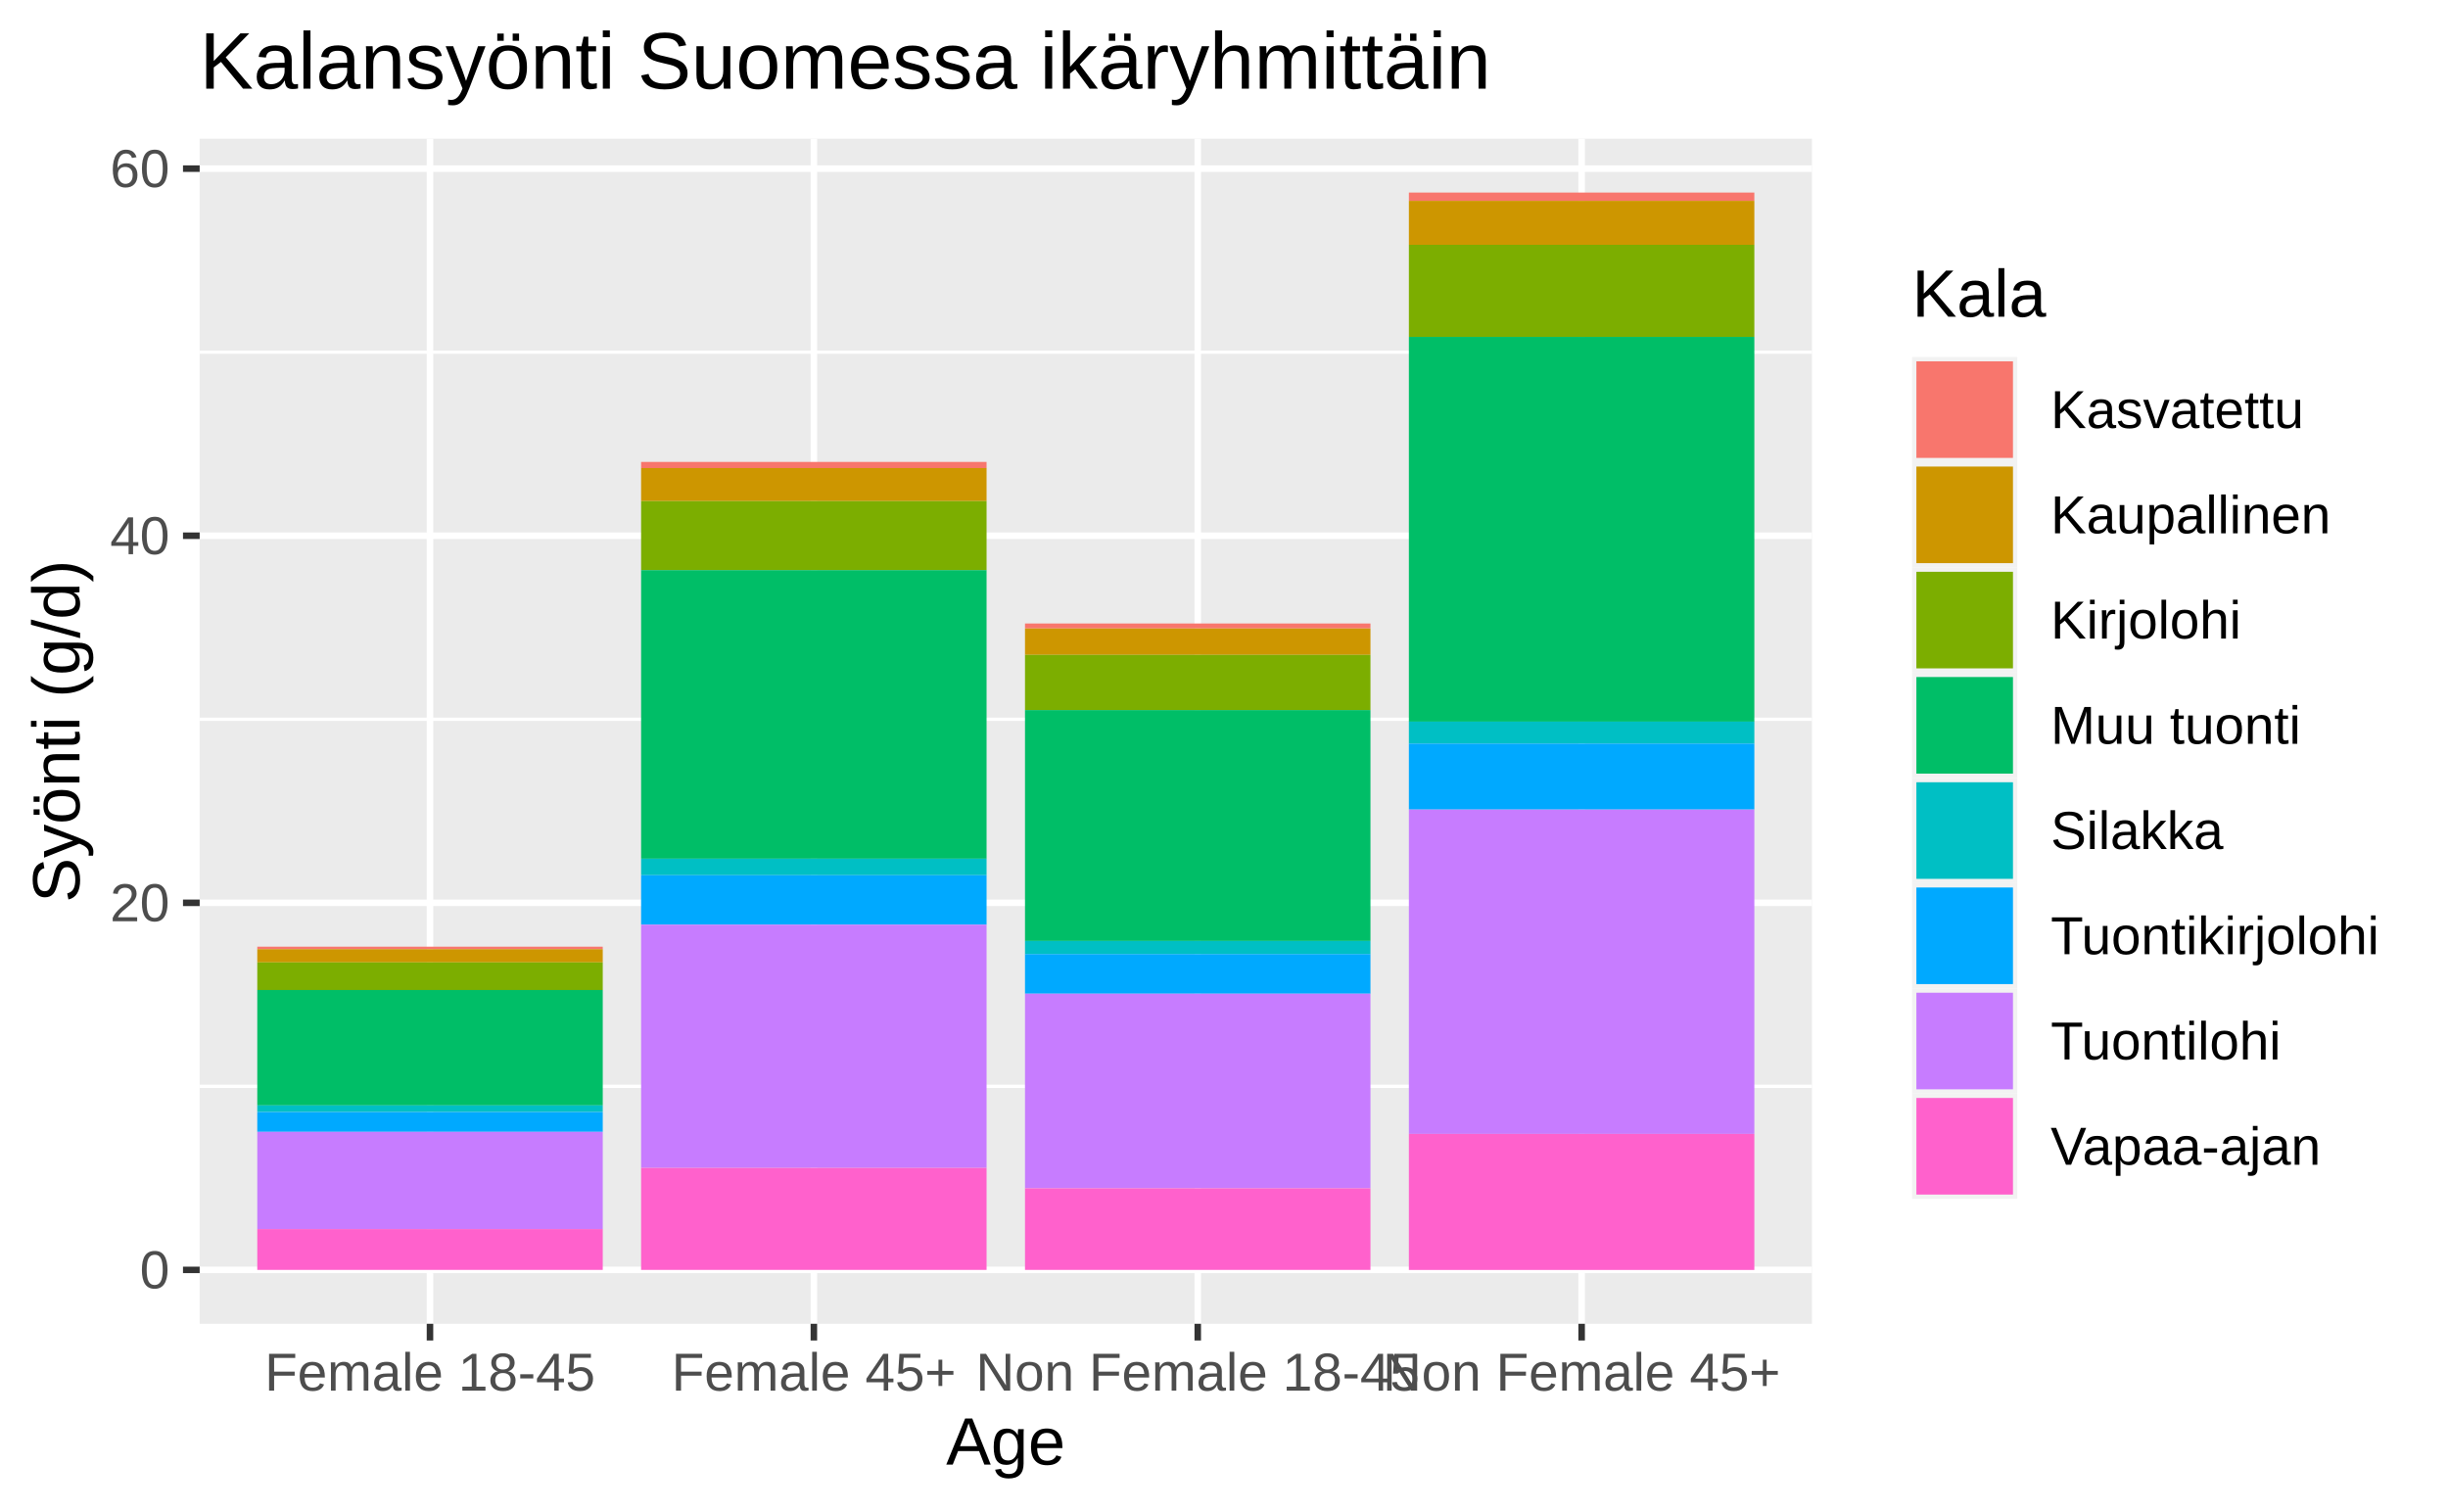
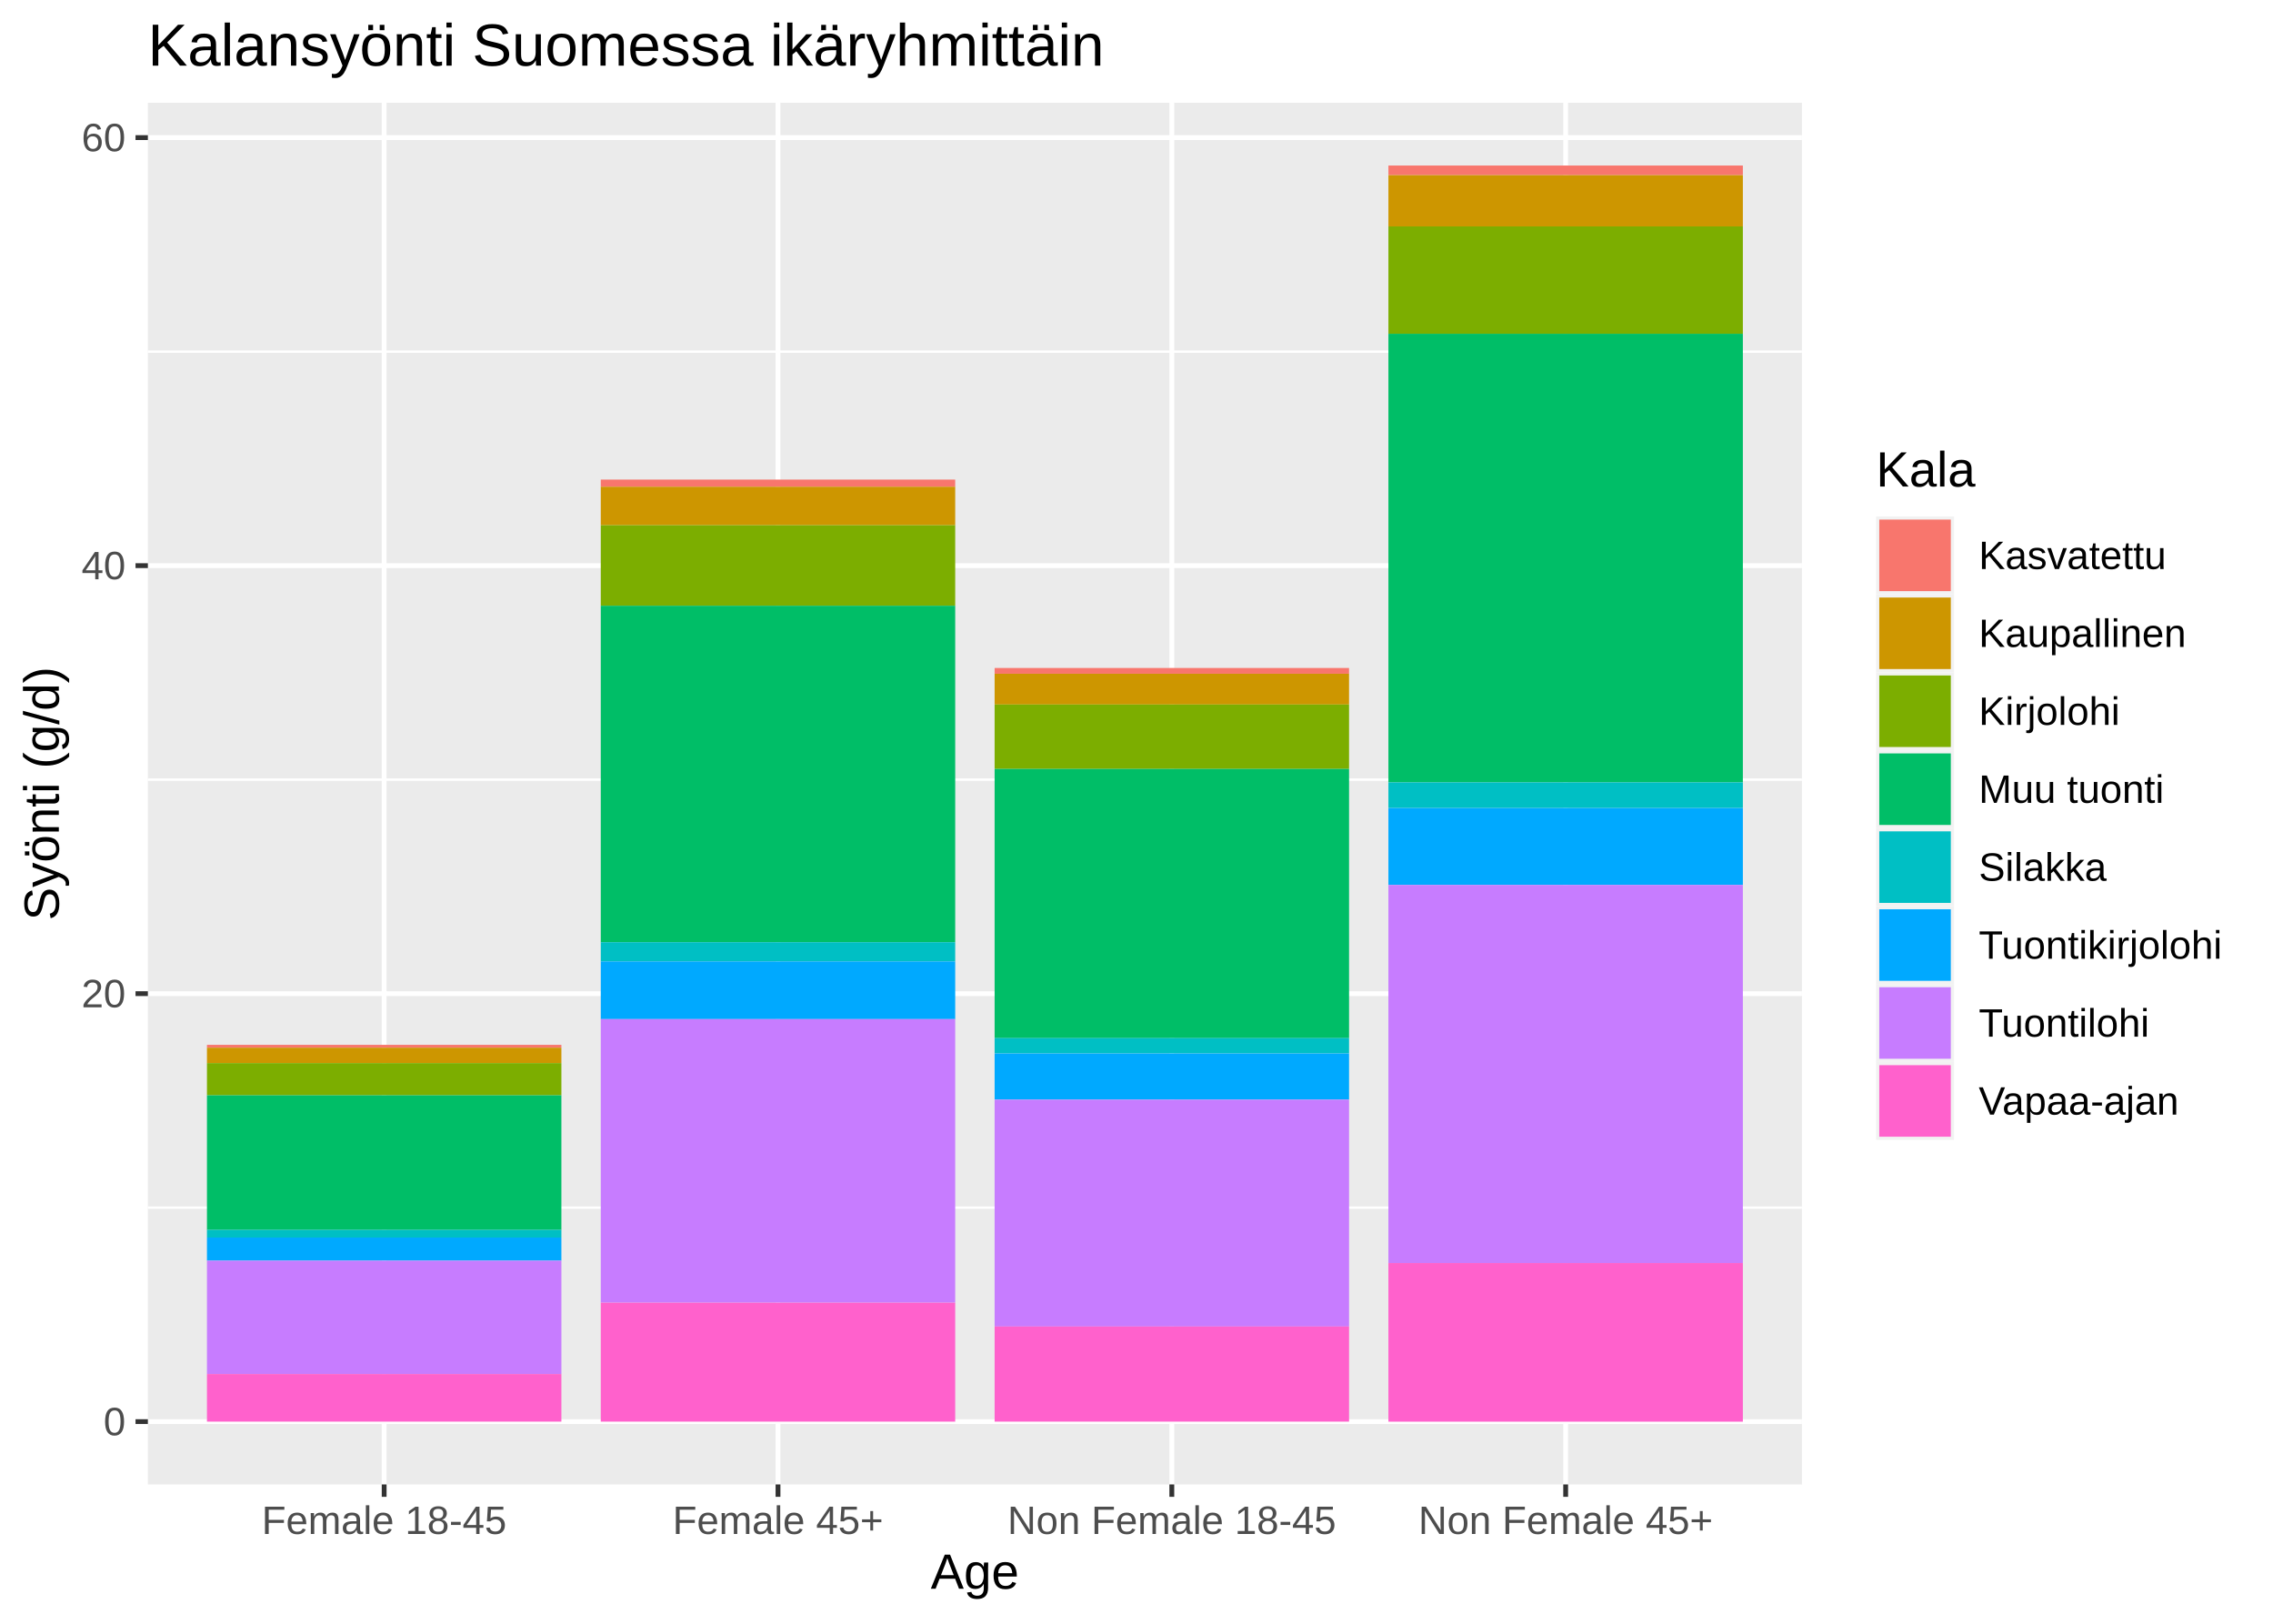
- <svg xmlns="http://www.w3.org/2000/svg" viewBox="0 0 402.00 248.25">
+ <svg xmlns="http://www.w3.org/2000/svg" viewBox="0 0 504.00 360.00">
  <defs>
    <style type="text/css">
    line, polyline, polygon, path, rect, circle {
      fill: none;
      stroke: #000000;
      stroke-linecap: round;
      stroke-linejoin: round;
      stroke-miterlimit: 10.00;
    }
  </style>
  </defs>
  <rect width="100%" height="100%" style="stroke: none; fill: #FFFFFF;" />
-   <rect x="0" y="-0" width="402.00" height="248.25" style="stroke-width: 1.07; stroke: #FFFFFF; fill: #FFFFFF;" />
+   <rect x="0" y="0" width="504.00" height="360.00" style="stroke-width: 1.07; stroke: #FFFFFF; fill: #FFFFFF;" />
  <defs>
-     <clipPath id="cpMzIuNzl8Mjk3LjU1fDIxNy4zN3wyMi43OA==">
-       <rect x="32.79" y="22.78" width="264.76" height="194.59" />
+     <clipPath id="cpMzIuNzl8Mzk5LjU1fDMyOS4xMnwyMi43OA==">
+       <rect x="32.79" y="22.78" width="366.76" height="306.34" />
    </clipPath>
  </defs>
-   <rect x="32.79" y="22.78" width="264.76" height="194.59" style="stroke-width: 1.07; stroke: none; fill: #EBEBEB;" clip-path="url(#cpMzIuNzl8Mjk3LjU1fDIxNy4zN3wyMi43OA==)" />
-   <polyline points="32.79,178.38 297.55,178.38 " style="stroke-width: 0.53; stroke: #FFFFFF; stroke-linecap: butt;" clip-path="url(#cpMzIuNzl8Mjk3LjU1fDIxNy4zN3wyMi43OA==)" />
-   <polyline points="32.79,118.11 297.55,118.11 " style="stroke-width: 0.53; stroke: #FFFFFF; stroke-linecap: butt;" clip-path="url(#cpMzIuNzl8Mjk3LjU1fDIxNy4zN3wyMi43OA==)" />
-   <polyline points="32.79,57.83 297.55,57.83 " style="stroke-width: 0.53; stroke: #FFFFFF; stroke-linecap: butt;" clip-path="url(#cpMzIuNzl8Mjk3LjU1fDIxNy4zN3wyMi43OA==)" />
-   <polyline points="32.79,208.52 297.55,208.52 " style="stroke-width: 1.07; stroke: #FFFFFF; stroke-linecap: butt;" clip-path="url(#cpMzIuNzl8Mjk3LjU1fDIxNy4zN3wyMi43OA==)" />
-   <polyline points="32.79,148.25 297.55,148.25 " style="stroke-width: 1.07; stroke: #FFFFFF; stroke-linecap: butt;" clip-path="url(#cpMzIuNzl8Mjk3LjU1fDIxNy4zN3wyMi43OA==)" />
-   <polyline points="32.79,87.97 297.55,87.97 " style="stroke-width: 1.07; stroke: #FFFFFF; stroke-linecap: butt;" clip-path="url(#cpMzIuNzl8Mjk3LjU1fDIxNy4zN3wyMi43OA==)" />
-   <polyline points="32.79,27.69 297.55,27.69 " style="stroke-width: 1.07; stroke: #FFFFFF; stroke-linecap: butt;" clip-path="url(#cpMzIuNzl8Mjk3LjU1fDIxNy4zN3wyMi43OA==)" />
-   <polyline points="70.61,217.37 70.61,22.78 " style="stroke-width: 1.07; stroke: #FFFFFF; stroke-linecap: butt;" clip-path="url(#cpMzIuNzl8Mjk3LjU1fDIxNy4zN3wyMi43OA==)" />
-   <polyline points="133.65,217.37 133.65,22.78 " style="stroke-width: 1.07; stroke: #FFFFFF; stroke-linecap: butt;" clip-path="url(#cpMzIuNzl8Mjk3LjU1fDIxNy4zN3wyMi43OA==)" />
-   <polyline points="196.69,217.37 196.69,22.78 " style="stroke-width: 1.07; stroke: #FFFFFF; stroke-linecap: butt;" clip-path="url(#cpMzIuNzl8Mjk3LjU1fDIxNy4zN3wyMi43OA==)" />
-   <polyline points="259.73,217.37 259.73,22.78 " style="stroke-width: 1.07; stroke: #FFFFFF; stroke-linecap: butt;" clip-path="url(#cpMzIuNzl8Mjk3LjU1fDIxNy4zN3wyMi43OA==)" />
-   <rect x="42.25" y="155.45" width="56.73" height="0.41" style="stroke-width: 1.07; stroke: none; stroke-linecap: square; stroke-linejoin: miter; fill: #F8766D;" clip-path="url(#cpMzIuNzl8Mjk3LjU1fDIxNy4zN3wyMi43OA==)" />
-   <rect x="42.25" y="155.86" width="56.73" height="2.17" style="stroke-width: 1.07; stroke: none; stroke-linecap: square; stroke-linejoin: miter; fill: #CD9600;" clip-path="url(#cpMzIuNzl8Mjk3LjU1fDIxNy4zN3wyMi43OA==)" />
-   <rect x="42.25" y="158.03" width="56.73" height="4.54" style="stroke-width: 1.07; stroke: none; stroke-linecap: square; stroke-linejoin: miter; fill: #7CAE00;" clip-path="url(#cpMzIuNzl8Mjk3LjU1fDIxNy4zN3wyMi43OA==)" />
-   <rect x="42.25" y="162.56" width="56.73" height="18.95" style="stroke-width: 1.07; stroke: none; stroke-linecap: square; stroke-linejoin: miter; fill: #00BE67;" clip-path="url(#cpMzIuNzl8Mjk3LjU1fDIxNy4zN3wyMi43OA==)" />
-   <rect x="42.25" y="181.51" width="56.73" height="1.08" style="stroke-width: 1.07; stroke: none; stroke-linecap: square; stroke-linejoin: miter; fill: #00BFC4;" clip-path="url(#cpMzIuNzl8Mjk3LjU1fDIxNy4zN3wyMi43OA==)" />
-   <rect x="42.25" y="182.60" width="56.73" height="3.25" style="stroke-width: 1.07; stroke: none; stroke-linecap: square; stroke-linejoin: miter; fill: #00A9FF;" clip-path="url(#cpMzIuNzl8Mjk3LjU1fDIxNy4zN3wyMi43OA==)" />
-   <rect x="42.25" y="185.85" width="56.73" height="15.98" style="stroke-width: 1.07; stroke: none; stroke-linecap: square; stroke-linejoin: miter; fill: #C77CFF;" clip-path="url(#cpMzIuNzl8Mjk3LjU1fDIxNy4zN3wyMi43OA==)" />
-   <rect x="42.25" y="201.82" width="56.73" height="6.70" style="stroke-width: 1.07; stroke: none; stroke-linecap: square; stroke-linejoin: miter; fill: #FF61CC;" clip-path="url(#cpMzIuNzl8Mjk3LjU1fDIxNy4zN3wyMi43OA==)" />
-   <rect x="105.28" y="75.85" width="56.73" height="1.02" style="stroke-width: 1.07; stroke: none; stroke-linecap: square; stroke-linejoin: miter; fill: #F8766D;" clip-path="url(#cpMzIuNzl8Mjk3LjU1fDIxNy4zN3wyMi43OA==)" />
-   <rect x="105.28" y="76.86" width="56.73" height="5.42" style="stroke-width: 1.07; stroke: none; stroke-linecap: square; stroke-linejoin: miter; fill: #CD9600;" clip-path="url(#cpMzIuNzl8Mjk3LjU1fDIxNy4zN3wyMi43OA==)" />
-   <rect x="105.28" y="82.28" width="56.73" height="11.34" style="stroke-width: 1.07; stroke: none; stroke-linecap: square; stroke-linejoin: miter; fill: #7CAE00;" clip-path="url(#cpMzIuNzl8Mjk3LjU1fDIxNy4zN3wyMi43OA==)" />
-   <rect x="105.28" y="93.62" width="56.73" height="47.38" style="stroke-width: 1.07; stroke: none; stroke-linecap: square; stroke-linejoin: miter; fill: #00BE67;" clip-path="url(#cpMzIuNzl8Mjk3LjU1fDIxNy4zN3wyMi43OA==)" />
-   <rect x="105.28" y="141.00" width="56.73" height="2.71" style="stroke-width: 1.07; stroke: none; stroke-linecap: square; stroke-linejoin: miter; fill: #00BFC4;" clip-path="url(#cpMzIuNzl8Mjk3LjU1fDIxNy4zN3wyMi43OA==)" />
-   <rect x="105.28" y="143.71" width="56.73" height="8.12" style="stroke-width: 1.07; stroke: none; stroke-linecap: square; stroke-linejoin: miter; fill: #00A9FF;" clip-path="url(#cpMzIuNzl8Mjk3LjU1fDIxNy4zN3wyMi43OA==)" />
-   <rect x="105.28" y="151.83" width="56.73" height="39.94" style="stroke-width: 1.07; stroke: none; stroke-linecap: square; stroke-linejoin: miter; fill: #C77CFF;" clip-path="url(#cpMzIuNzl8Mjk3LjU1fDIxNy4zN3wyMi43OA==)" />
-   <rect x="105.28" y="191.77" width="56.73" height="16.75" style="stroke-width: 1.07; stroke: none; stroke-linecap: square; stroke-linejoin: miter; fill: #FF61CC;" clip-path="url(#cpMzIuNzl8Mjk3LjU1fDIxNy4zN3wyMi43OA==)" />
-   <rect x="168.32" y="102.38" width="56.73" height="0.81" style="stroke-width: 1.07; stroke: none; stroke-linecap: square; stroke-linejoin: miter; fill: #F8766D;" clip-path="url(#cpMzIuNzl8Mjk3LjU1fDIxNy4zN3wyMi43OA==)" />
-   <rect x="168.32" y="103.20" width="56.73" height="4.33" style="stroke-width: 1.07; stroke: none; stroke-linecap: square; stroke-linejoin: miter; fill: #CD9600;" clip-path="url(#cpMzIuNzl8Mjk3LjU1fDIxNy4zN3wyMi43OA==)" />
-   <rect x="168.32" y="107.53" width="56.73" height="9.07" style="stroke-width: 1.07; stroke: none; stroke-linecap: square; stroke-linejoin: miter; fill: #7CAE00;" clip-path="url(#cpMzIuNzl8Mjk3LjU1fDIxNy4zN3wyMi43OA==)" />
-   <rect x="168.32" y="116.60" width="56.73" height="37.91" style="stroke-width: 1.07; stroke: none; stroke-linecap: square; stroke-linejoin: miter; fill: #00BE67;" clip-path="url(#cpMzIuNzl8Mjk3LjU1fDIxNy4zN3wyMi43OA==)" />
-   <rect x="168.32" y="154.51" width="56.73" height="2.17" style="stroke-width: 1.07; stroke: none; stroke-linecap: square; stroke-linejoin: miter; fill: #00BFC4;" clip-path="url(#cpMzIuNzl8Mjk3LjU1fDIxNy4zN3wyMi43OA==)" />
-   <rect x="168.32" y="156.67" width="56.73" height="6.50" style="stroke-width: 1.07; stroke: none; stroke-linecap: square; stroke-linejoin: miter; fill: #00A9FF;" clip-path="url(#cpMzIuNzl8Mjk3LjU1fDIxNy4zN3wyMi43OA==)" />
-   <rect x="168.32" y="163.17" width="56.73" height="31.95" style="stroke-width: 1.07; stroke: none; stroke-linecap: square; stroke-linejoin: miter; fill: #C77CFF;" clip-path="url(#cpMzIuNzl8Mjk3LjU1fDIxNy4zN3wyMi43OA==)" />
-   <rect x="168.32" y="195.12" width="56.73" height="13.40" style="stroke-width: 1.07; stroke: none; stroke-linecap: square; stroke-linejoin: miter; fill: #FF61CC;" clip-path="url(#cpMzIuNzl8Mjk3LjU1fDIxNy4zN3wyMi43OA==)" />
-   <rect x="231.36" y="31.62" width="56.73" height="1.35" style="stroke-width: 1.07; stroke: none; stroke-linecap: square; stroke-linejoin: miter; fill: #F8766D;" clip-path="url(#cpMzIuNzl8Mjk3LjU1fDIxNy4zN3wyMi43OA==)" />
-   <rect x="231.36" y="32.98" width="56.73" height="7.22" style="stroke-width: 1.07; stroke: none; stroke-linecap: square; stroke-linejoin: miter; fill: #CD9600;" clip-path="url(#cpMzIuNzl8Mjk3LjU1fDIxNy4zN3wyMi43OA==)" />
-   <rect x="231.36" y="40.20" width="56.73" height="15.12" style="stroke-width: 1.07; stroke: none; stroke-linecap: square; stroke-linejoin: miter; fill: #7CAE00;" clip-path="url(#cpMzIuNzl8Mjk3LjU1fDIxNy4zN3wyMi43OA==)" />
-   <rect x="231.36" y="55.32" width="56.73" height="63.18" style="stroke-width: 1.07; stroke: none; stroke-linecap: square; stroke-linejoin: miter; fill: #00BE67;" clip-path="url(#cpMzIuNzl8Mjk3LjU1fDIxNy4zN3wyMi43OA==)" />
-   <rect x="231.36" y="118.49" width="56.73" height="3.61" style="stroke-width: 1.07; stroke: none; stroke-linecap: square; stroke-linejoin: miter; fill: #00BFC4;" clip-path="url(#cpMzIuNzl8Mjk3LjU1fDIxNy4zN3wyMi43OA==)" />
-   <rect x="231.36" y="122.10" width="56.73" height="10.83" style="stroke-width: 1.07; stroke: none; stroke-linecap: square; stroke-linejoin: miter; fill: #00A9FF;" clip-path="url(#cpMzIuNzl8Mjk3LjU1fDIxNy4zN3wyMi43OA==)" />
-   <rect x="231.36" y="132.94" width="56.73" height="53.25" style="stroke-width: 1.07; stroke: none; stroke-linecap: square; stroke-linejoin: miter; fill: #C77CFF;" clip-path="url(#cpMzIuNzl8Mjk3LjU1fDIxNy4zN3wyMi43OA==)" />
-   <rect x="231.36" y="186.19" width="56.73" height="22.34" style="stroke-width: 1.07; stroke: none; stroke-linecap: square; stroke-linejoin: miter; fill: #FF61CC;" clip-path="url(#cpMzIuNzl8Mjk3LjU1fDIxNy4zN3wyMi43OA==)" />
+   <rect x="32.79" y="22.78" width="366.76" height="306.34" style="stroke-width: 1.07; stroke: none; fill: #EBEBEB;" clip-path="url(#cpMzIuNzl8Mzk5LjU1fDMyOS4xMnwyMi43OA==)" />
+   <polyline points="32.79,267.75 399.55,267.75 " style="stroke-width: 0.53; stroke: #FFFFFF; stroke-linecap: butt;" clip-path="url(#cpMzIuNzl8Mzk5LjU1fDMyOS4xMnwyMi43OA==)" />
+   <polyline points="32.79,172.85 399.55,172.85 " style="stroke-width: 0.53; stroke: #FFFFFF; stroke-linecap: butt;" clip-path="url(#cpMzIuNzl8Mzk5LjU1fDMyOS4xMnwyMi43OA==)" />
+   <polyline points="32.79,77.96 399.55,77.96 " style="stroke-width: 0.53; stroke: #FFFFFF; stroke-linecap: butt;" clip-path="url(#cpMzIuNzl8Mzk5LjU1fDMyOS4xMnwyMi43OA==)" />
+   <polyline points="32.79,315.19 399.55,315.19 " style="stroke-width: 1.07; stroke: #FFFFFF; stroke-linecap: butt;" clip-path="url(#cpMzIuNzl8Mzk5LjU1fDMyOS4xMnwyMi43OA==)" />
+   <polyline points="32.79,220.30 399.55,220.30 " style="stroke-width: 1.07; stroke: #FFFFFF; stroke-linecap: butt;" clip-path="url(#cpMzIuNzl8Mzk5LjU1fDMyOS4xMnwyMi43OA==)" />
+   <polyline points="32.79,125.41 399.55,125.41 " style="stroke-width: 1.07; stroke: #FFFFFF; stroke-linecap: butt;" clip-path="url(#cpMzIuNzl8Mzk5LjU1fDMyOS4xMnwyMi43OA==)" />
+   <polyline points="32.79,30.51 399.55,30.51 " style="stroke-width: 1.07; stroke: #FFFFFF; stroke-linecap: butt;" clip-path="url(#cpMzIuNzl8Mzk5LjU1fDMyOS4xMnwyMi43OA==)" />
+   <polyline points="85.18,329.12 85.18,22.78 " style="stroke-width: 1.07; stroke: #FFFFFF; stroke-linecap: butt;" clip-path="url(#cpMzIuNzl8Mzk5LjU1fDMyOS4xMnwyMi43OA==)" />
+   <polyline points="172.51,329.12 172.51,22.78 " style="stroke-width: 1.07; stroke: #FFFFFF; stroke-linecap: butt;" clip-path="url(#cpMzIuNzl8Mzk5LjU1fDMyOS4xMnwyMi43OA==)" />
+   <polyline points="259.83,329.12 259.83,22.78 " style="stroke-width: 1.07; stroke: #FFFFFF; stroke-linecap: butt;" clip-path="url(#cpMzIuNzl8Mzk5LjU1fDMyOS4xMnwyMi43OA==)" />
+   <polyline points="347.16,329.12 347.16,22.78 " style="stroke-width: 1.07; stroke: #FFFFFF; stroke-linecap: butt;" clip-path="url(#cpMzIuNzl8Mzk5LjU1fDMyOS4xMnwyMi43OA==)" />
+   <rect x="45.89" y="231.65" width="78.59" height="0.64" style="stroke-width: 1.07; stroke: none; stroke-linecap: square; stroke-linejoin: miter; fill: #F8766D;" clip-path="url(#cpMzIuNzl8Mzk5LjU1fDMyOS4xMnwyMi43OA==)" />
+   <rect x="45.89" y="232.29" width="78.59" height="3.41" style="stroke-width: 1.07; stroke: none; stroke-linecap: square; stroke-linejoin: miter; fill: #CD9600;" clip-path="url(#cpMzIuNzl8Mzk5LjU1fDMyOS4xMnwyMi43OA==)" />
+   <rect x="45.89" y="235.70" width="78.59" height="7.14" style="stroke-width: 1.07; stroke: none; stroke-linecap: square; stroke-linejoin: miter; fill: #7CAE00;" clip-path="url(#cpMzIuNzl8Mzk5LjU1fDMyOS4xMnwyMi43OA==)" />
+   <rect x="45.89" y="242.84" width="78.59" height="29.84" style="stroke-width: 1.07; stroke: none; stroke-linecap: square; stroke-linejoin: miter; fill: #00BE67;" clip-path="url(#cpMzIuNzl8Mzk5LjU1fDMyOS4xMnwyMi43OA==)" />
+   <rect x="45.89" y="272.67" width="78.59" height="1.71" style="stroke-width: 1.07; stroke: none; stroke-linecap: square; stroke-linejoin: miter; fill: #00BFC4;" clip-path="url(#cpMzIuNzl8Mzk5LjU1fDMyOS4xMnwyMi43OA==)" />
+   <rect x="45.89" y="274.38" width="78.59" height="5.12" style="stroke-width: 1.07; stroke: none; stroke-linecap: square; stroke-linejoin: miter; fill: #00A9FF;" clip-path="url(#cpMzIuNzl8Mzk5LjU1fDMyOS4xMnwyMi43OA==)" />
+   <rect x="45.89" y="279.49" width="78.59" height="25.15" style="stroke-width: 1.07; stroke: none; stroke-linecap: square; stroke-linejoin: miter; fill: #C77CFF;" clip-path="url(#cpMzIuNzl8Mzk5LjU1fDMyOS4xMnwyMi43OA==)" />
+   <rect x="45.89" y="304.64" width="78.59" height="10.55" style="stroke-width: 1.07; stroke: none; stroke-linecap: square; stroke-linejoin: miter; fill: #FF61CC;" clip-path="url(#cpMzIuNzl8Mzk5LjU1fDMyOS4xMnwyMi43OA==)" />
+   <rect x="133.21" y="106.33" width="78.59" height="1.60" style="stroke-width: 1.07; stroke: none; stroke-linecap: square; stroke-linejoin: miter; fill: #F8766D;" clip-path="url(#cpMzIuNzl8Mzk5LjU1fDMyOS4xMnwyMi43OA==)" />
+   <rect x="133.21" y="107.92" width="78.59" height="8.53" style="stroke-width: 1.07; stroke: none; stroke-linecap: square; stroke-linejoin: miter; fill: #CD9600;" clip-path="url(#cpMzIuNzl8Mzk5LjU1fDMyOS4xMnwyMi43OA==)" />
+   <rect x="133.21" y="116.45" width="78.59" height="17.85" style="stroke-width: 1.07; stroke: none; stroke-linecap: square; stroke-linejoin: miter; fill: #7CAE00;" clip-path="url(#cpMzIuNzl8Mzk5LjU1fDMyOS4xMnwyMi43OA==)" />
+   <rect x="133.21" y="134.30" width="78.59" height="74.60" style="stroke-width: 1.07; stroke: none; stroke-linecap: square; stroke-linejoin: miter; fill: #00BE67;" clip-path="url(#cpMzIuNzl8Mzk5LjU1fDMyOS4xMnwyMi43OA==)" />
+   <rect x="133.21" y="208.90" width="78.59" height="4.26" style="stroke-width: 1.07; stroke: none; stroke-linecap: square; stroke-linejoin: miter; fill: #00BFC4;" clip-path="url(#cpMzIuNzl8Mzk5LjU1fDMyOS4xMnwyMi43OA==)" />
+   <rect x="133.21" y="213.16" width="78.59" height="12.79" style="stroke-width: 1.07; stroke: none; stroke-linecap: square; stroke-linejoin: miter; fill: #00A9FF;" clip-path="url(#cpMzIuNzl8Mzk5LjU1fDMyOS4xMnwyMi43OA==)" />
+   <rect x="133.21" y="225.95" width="78.59" height="62.87" style="stroke-width: 1.07; stroke: none; stroke-linecap: square; stroke-linejoin: miter; fill: #C77CFF;" clip-path="url(#cpMzIuNzl8Mzk5LjU1fDMyOS4xMnwyMi43OA==)" />
+   <rect x="133.21" y="288.82" width="78.59" height="26.37" style="stroke-width: 1.07; stroke: none; stroke-linecap: square; stroke-linejoin: miter; fill: #FF61CC;" clip-path="url(#cpMzIuNzl8Mzk5LjU1fDMyOS4xMnwyMi43OA==)" />
+   <rect x="220.54" y="148.10" width="78.59" height="1.28" style="stroke-width: 1.07; stroke: none; stroke-linecap: square; stroke-linejoin: miter; fill: #F8766D;" clip-path="url(#cpMzIuNzl8Mzk5LjU1fDMyOS4xMnwyMi43OA==)" />
+   <rect x="220.54" y="149.38" width="78.59" height="6.82" style="stroke-width: 1.07; stroke: none; stroke-linecap: square; stroke-linejoin: miter; fill: #CD9600;" clip-path="url(#cpMzIuNzl8Mzk5LjU1fDMyOS4xMnwyMi43OA==)" />
+   <rect x="220.54" y="156.20" width="78.59" height="14.28" style="stroke-width: 1.07; stroke: none; stroke-linecap: square; stroke-linejoin: miter; fill: #7CAE00;" clip-path="url(#cpMzIuNzl8Mzk5LjU1fDMyOS4xMnwyMi43OA==)" />
+   <rect x="220.54" y="170.48" width="78.59" height="59.68" style="stroke-width: 1.07; stroke: none; stroke-linecap: square; stroke-linejoin: miter; fill: #00BE67;" clip-path="url(#cpMzIuNzl8Mzk5LjU1fDMyOS4xMnwyMi43OA==)" />
+   <rect x="220.54" y="230.15" width="78.59" height="3.41" style="stroke-width: 1.07; stroke: none; stroke-linecap: square; stroke-linejoin: miter; fill: #00BFC4;" clip-path="url(#cpMzIuNzl8Mzk5LjU1fDMyOS4xMnwyMi43OA==)" />
+   <rect x="220.54" y="233.57" width="78.59" height="10.23" style="stroke-width: 1.07; stroke: none; stroke-linecap: square; stroke-linejoin: miter; fill: #00A9FF;" clip-path="url(#cpMzIuNzl8Mzk5LjU1fDMyOS4xMnwyMi43OA==)" />
+   <rect x="220.54" y="243.80" width="78.59" height="50.30" style="stroke-width: 1.07; stroke: none; stroke-linecap: square; stroke-linejoin: miter; fill: #C77CFF;" clip-path="url(#cpMzIuNzl8Mzk5LjU1fDMyOS4xMnwyMi43OA==)" />
+   <rect x="220.54" y="294.09" width="78.59" height="21.10" style="stroke-width: 1.07; stroke: none; stroke-linecap: square; stroke-linejoin: miter; fill: #FF61CC;" clip-path="url(#cpMzIuNzl8Mzk5LjU1fDMyOS4xMnwyMi43OA==)" />
+   <rect x="307.86" y="36.70" width="78.59" height="2.13" style="stroke-width: 1.07; stroke: none; stroke-linecap: square; stroke-linejoin: miter; fill: #F8766D;" clip-path="url(#cpMzIuNzl8Mzk5LjU1fDMyOS4xMnwyMi43OA==)" />
+   <rect x="307.86" y="38.84" width="78.59" height="11.37" style="stroke-width: 1.07; stroke: none; stroke-linecap: square; stroke-linejoin: miter; fill: #CD9600;" clip-path="url(#cpMzIuNzl8Mzk5LjU1fDMyOS4xMnwyMi43OA==)" />
+   <rect x="307.86" y="50.20" width="78.59" height="23.80" style="stroke-width: 1.07; stroke: none; stroke-linecap: square; stroke-linejoin: miter; fill: #7CAE00;" clip-path="url(#cpMzIuNzl8Mzk5LjU1fDMyOS4xMnwyMi43OA==)" />
+   <rect x="307.86" y="74.00" width="78.59" height="99.46" style="stroke-width: 1.07; stroke: none; stroke-linecap: square; stroke-linejoin: miter; fill: #00BE67;" clip-path="url(#cpMzIuNzl8Mzk5LjU1fDMyOS4xMnwyMi43OA==)" />
+   <rect x="307.86" y="173.46" width="78.59" height="5.68" style="stroke-width: 1.07; stroke: none; stroke-linecap: square; stroke-linejoin: miter; fill: #00BFC4;" clip-path="url(#cpMzIuNzl8Mzk5LjU1fDMyOS4xMnwyMi43OA==)" />
+   <rect x="307.86" y="179.15" width="78.59" height="17.05" style="stroke-width: 1.07; stroke: none; stroke-linecap: square; stroke-linejoin: miter; fill: #00A9FF;" clip-path="url(#cpMzIuNzl8Mzk5LjU1fDMyOS4xMnwyMi43OA==)" />
+   <rect x="307.86" y="196.20" width="78.59" height="83.83" style="stroke-width: 1.07; stroke: none; stroke-linecap: square; stroke-linejoin: miter; fill: #C77CFF;" clip-path="url(#cpMzIuNzl8Mzk5LjU1fDMyOS4xMnwyMi43OA==)" />
+   <rect x="307.86" y="280.03" width="78.59" height="35.17" style="stroke-width: 1.07; stroke: none; stroke-linecap: square; stroke-linejoin: miter; fill: #FF61CC;" clip-path="url(#cpMzIuNzl8Mzk5LjU1fDMyOS4xMnwyMi43OA==)" />
  <defs>
-     <clipPath id="cpMC4wMHw0MDIuMDB8MjQ4LjI1fDAuMDA=">
-       <rect x="0.00" y="0.00" width="402.00" height="248.25" />
+     <clipPath id="cpMC4wMHw1MDQuMDB8MzYwLjAwfDAuMDA=">
+       <rect x="0.00" y="0.00" width="504.00" height="360.00" />
    </clipPath>
  </defs>
-   <g clip-path="url(#cpMC4wMHw0MDIuMDB8MjQ4LjI1fDAuMDA=)">
-     <text x="22.96" y="211.55" style="font-size: 8.80px; fill: #4D4D4D; font-family: Arimo;" textLength="4.89px" lengthAdjust="spacingAndGlyphs">0</text>
+   <g clip-path="url(#cpMC4wMHw1MDQuMDB8MzYwLjAwfDAuMDA=)">
+     <text x="22.96" y="318.22" style="font-size: 8.80px; fill: #4D4D4D; font-family: Arimo;" textLength="4.89px" lengthAdjust="spacingAndGlyphs">0</text>
  </g>
-   <g clip-path="url(#cpMC4wMHw0MDIuMDB8MjQ4LjI1fDAuMDA=)">
-     <text x="18.07" y="151.27" style="font-size: 8.80px; fill: #4D4D4D; font-family: Arimo;" textLength="9.79px" lengthAdjust="spacingAndGlyphs">20</text>
+   <g clip-path="url(#cpMC4wMHw1MDQuMDB8MzYwLjAwfDAuMDA=)">
+     <text x="18.07" y="223.33" style="font-size: 8.80px; fill: #4D4D4D; font-family: Arimo;" textLength="9.79px" lengthAdjust="spacingAndGlyphs">20</text>
  </g>
-   <g clip-path="url(#cpMC4wMHw0MDIuMDB8MjQ4LjI1fDAuMDA=)">
-     <text x="18.07" y="91.00" style="font-size: 8.80px; fill: #4D4D4D; font-family: Arimo;" textLength="9.79px" lengthAdjust="spacingAndGlyphs">40</text>
+   <g clip-path="url(#cpMC4wMHw1MDQuMDB8MzYwLjAwfDAuMDA=)">
+     <text x="18.07" y="128.43" style="font-size: 8.80px; fill: #4D4D4D; font-family: Arimo;" textLength="9.79px" lengthAdjust="spacingAndGlyphs">40</text>
  </g>
-   <g clip-path="url(#cpMC4wMHw0MDIuMDB8MjQ4LjI1fDAuMDA=)">
-     <text x="18.07" y="30.72" style="font-size: 8.80px; fill: #4D4D4D; font-family: Arimo;" textLength="9.79px" lengthAdjust="spacingAndGlyphs">60</text>
+   <g clip-path="url(#cpMC4wMHw1MDQuMDB8MzYwLjAwfDAuMDA=)">
+     <text x="18.07" y="33.54" style="font-size: 8.80px; fill: #4D4D4D; font-family: Arimo;" textLength="9.79px" lengthAdjust="spacingAndGlyphs">60</text>
  </g>
-   <polyline points="30.05,208.52 32.79,208.52 " style="stroke-width: 1.07; stroke: #333333; stroke-linecap: butt;" clip-path="url(#cpMC4wMHw0MDIuMDB8MjQ4LjI1fDAuMDA=)" />
-   <polyline points="30.05,148.25 32.79,148.25 " style="stroke-width: 1.07; stroke: #333333; stroke-linecap: butt;" clip-path="url(#cpMC4wMHw0MDIuMDB8MjQ4LjI1fDAuMDA=)" />
-   <polyline points="30.05,87.97 32.79,87.97 " style="stroke-width: 1.07; stroke: #333333; stroke-linecap: butt;" clip-path="url(#cpMC4wMHw0MDIuMDB8MjQ4LjI1fDAuMDA=)" />
-   <polyline points="30.05,27.69 32.79,27.69 " style="stroke-width: 1.07; stroke: #333333; stroke-linecap: butt;" clip-path="url(#cpMC4wMHw0MDIuMDB8MjQ4LjI1fDAuMDA=)" />
-   <polyline points="70.61,220.11 70.61,217.37 " style="stroke-width: 1.07; stroke: #333333; stroke-linecap: butt;" clip-path="url(#cpMC4wMHw0MDIuMDB8MjQ4LjI1fDAuMDA=)" />
-   <polyline points="133.65,220.11 133.65,217.37 " style="stroke-width: 1.07; stroke: #333333; stroke-linecap: butt;" clip-path="url(#cpMC4wMHw0MDIuMDB8MjQ4LjI1fDAuMDA=)" />
-   <polyline points="196.69,220.11 196.69,217.37 " style="stroke-width: 1.07; stroke: #333333; stroke-linecap: butt;" clip-path="url(#cpMC4wMHw0MDIuMDB8MjQ4LjI1fDAuMDA=)" />
-   <polyline points="259.73,220.11 259.73,217.37 " style="stroke-width: 1.07; stroke: #333333; stroke-linecap: butt;" clip-path="url(#cpMC4wMHw0MDIuMDB8MjQ4LjI1fDAuMDA=)" />
-   <g clip-path="url(#cpMC4wMHw0MDIuMDB8MjQ4LjI1fDAuMDA=)">
-     <text x="43.47" y="228.35" style="font-size: 8.80px; fill: #4D4D4D; font-family: Arimo;" textLength="54.30px" lengthAdjust="spacingAndGlyphs">Female 18-45</text>
+   <polyline points="30.05,315.19 32.79,315.19 " style="stroke-width: 1.07; stroke: #333333; stroke-linecap: butt;" clip-path="url(#cpMC4wMHw1MDQuMDB8MzYwLjAwfDAuMDA=)" />
+   <polyline points="30.05,220.30 32.79,220.30 " style="stroke-width: 1.07; stroke: #333333; stroke-linecap: butt;" clip-path="url(#cpMC4wMHw1MDQuMDB8MzYwLjAwfDAuMDA=)" />
+   <polyline points="30.05,125.41 32.79,125.41 " style="stroke-width: 1.07; stroke: #333333; stroke-linecap: butt;" clip-path="url(#cpMC4wMHw1MDQuMDB8MzYwLjAwfDAuMDA=)" />
+   <polyline points="30.05,30.51 32.79,30.51 " style="stroke-width: 1.07; stroke: #333333; stroke-linecap: butt;" clip-path="url(#cpMC4wMHw1MDQuMDB8MzYwLjAwfDAuMDA=)" />
+   <polyline points="85.18,331.86 85.18,329.12 " style="stroke-width: 1.07; stroke: #333333; stroke-linecap: butt;" clip-path="url(#cpMC4wMHw1MDQuMDB8MzYwLjAwfDAuMDA=)" />
+   <polyline points="172.51,331.86 172.51,329.12 " style="stroke-width: 1.07; stroke: #333333; stroke-linecap: butt;" clip-path="url(#cpMC4wMHw1MDQuMDB8MzYwLjAwfDAuMDA=)" />
+   <polyline points="259.83,331.86 259.83,329.12 " style="stroke-width: 1.07; stroke: #333333; stroke-linecap: butt;" clip-path="url(#cpMC4wMHw1MDQuMDB8MzYwLjAwfDAuMDA=)" />
+   <polyline points="347.16,331.86 347.16,329.12 " style="stroke-width: 1.07; stroke: #333333; stroke-linecap: butt;" clip-path="url(#cpMC4wMHw1MDQuMDB8MzYwLjAwfDAuMDA=)" />
+   <g clip-path="url(#cpMC4wMHw1MDQuMDB8MzYwLjAwfDAuMDA=)">
+     <text x="58.04" y="340.10" style="font-size: 8.80px; fill: #4D4D4D; font-family: Arimo;" textLength="54.30px" lengthAdjust="spacingAndGlyphs">Female 18-45</text>
  </g>
-   <g clip-path="url(#cpMC4wMHw0MDIuMDB8MjQ4LjI1fDAuMDA=)">
-     <text x="110.29" y="228.35" style="font-size: 8.80px; fill: #4D4D4D; font-family: Arimo;" textLength="46.72px" lengthAdjust="spacingAndGlyphs">Female 45+</text>
+   <g clip-path="url(#cpMC4wMHw1MDQuMDB8MzYwLjAwfDAuMDA=)">
+     <text x="149.15" y="340.10" style="font-size: 8.80px; fill: #4D4D4D; font-family: Arimo;" textLength="46.72px" lengthAdjust="spacingAndGlyphs">Female 45+</text>
  </g>
-   <g clip-path="url(#cpMC4wMHw0MDIuMDB8MjQ4LjI1fDAuMDA=)">
-     <text x="160.25" y="228.35" style="font-size: 8.80px; fill: #4D4D4D; font-family: Arimo;" textLength="72.88px" lengthAdjust="spacingAndGlyphs">Non Female 18-45</text>
+   <g clip-path="url(#cpMC4wMHw1MDQuMDB8MzYwLjAwfDAuMDA=)">
+     <text x="223.39" y="340.10" style="font-size: 8.80px; fill: #4D4D4D; font-family: Arimo;" textLength="72.88px" lengthAdjust="spacingAndGlyphs">Non Female 18-45</text>
  </g>
-   <g clip-path="url(#cpMC4wMHw0MDIuMDB8MjQ4LjI1fDAuMDA=)">
-     <text x="227.08" y="228.35" style="font-size: 8.80px; fill: #4D4D4D; font-family: Arimo;" textLength="65.30px" lengthAdjust="spacingAndGlyphs">Non Female 45+</text>
+   <g clip-path="url(#cpMC4wMHw1MDQuMDB8MzYwLjAwfDAuMDA=)">
+     <text x="314.51" y="340.10" style="font-size: 8.80px; fill: #4D4D4D; font-family: Arimo;" textLength="65.30px" lengthAdjust="spacingAndGlyphs">Non Female 45+</text>
  </g>
-   <g clip-path="url(#cpMC4wMHw0MDIuMDB8MjQ4LjI1fDAuMDA=)">
-     <text x="155.38" y="240.49" style="font-size: 11.00px; font-family: Arimo;" textLength="19.57px" lengthAdjust="spacingAndGlyphs">Age</text>
+   <g clip-path="url(#cpMC4wMHw1MDQuMDB8MzYwLjAwfDAuMDA=)">
+     <text x="206.38" y="352.24" style="font-size: 11.00px; font-family: Arimo;" textLength="19.57px" lengthAdjust="spacingAndGlyphs">Age</text>
  </g>
-   <g clip-path="url(#cpMC4wMHw0MDIuMDB8MjQ4LjI1fDAuMDA=)">
-     <text transform="translate(13.05,148.20) rotate(-90)" style="font-size: 11.00px; font-family: Arimo;" textLength="56.25px" lengthAdjust="spacingAndGlyphs">Syönti (g/d)</text>
+   <g clip-path="url(#cpMC4wMHw1MDQuMDB8MzYwLjAwfDAuMDA=)">
+     <text transform="translate(13.05,204.07) rotate(-90)" style="font-size: 11.00px; font-family: Arimo;" textLength="56.25px" lengthAdjust="spacingAndGlyphs">Syönti (g/d)</text>
  </g>
-   <rect x="308.51" y="37.81" width="88.01" height="164.53" style="stroke-width: 1.07; stroke: none; fill: #FFFFFF;" clip-path="url(#cpMC4wMHw0MDIuMDB8MjQ4LjI1fDAuMDA=)" />
-   <g clip-path="url(#cpMC4wMHw0MDIuMDB8MjQ4LjI1fDAuMDA=)">
-     <text x="313.99" y="52.00" style="font-size: 11.00px; font-family: Arimo;" textLength="22.02px" lengthAdjust="spacingAndGlyphs">Kala</text>
+   <rect x="410.51" y="93.68" width="88.01" height="164.53" style="stroke-width: 1.07; stroke: none; fill: #FFFFFF;" clip-path="url(#cpMC4wMHw1MDQuMDB8MzYwLjAwfDAuMDA=)" />
+   <g clip-path="url(#cpMC4wMHw1MDQuMDB8MzYwLjAwfDAuMDA=)">
+     <text x="415.99" y="107.87" style="font-size: 11.00px; font-family: Arimo;" textLength="22.02px" lengthAdjust="spacingAndGlyphs">Kala</text>
  </g>
-   <rect x="313.99" y="58.62" width="17.28" height="17.28" style="stroke-width: 1.07; stroke: none; fill: #F2F2F2;" clip-path="url(#cpMC4wMHw0MDIuMDB8MjQ4LjI1fDAuMDA=)" />
-   <rect x="314.70" y="59.33" width="15.86" height="15.86" style="stroke-width: 1.07; stroke: none; stroke-linecap: square; stroke-linejoin: miter; fill: #F8766D;" clip-path="url(#cpMC4wMHw0MDIuMDB8MjQ4LjI1fDAuMDA=)" />
-   <rect x="313.99" y="75.90" width="17.28" height="17.28" style="stroke-width: 1.07; stroke: none; fill: #F2F2F2;" clip-path="url(#cpMC4wMHw0MDIuMDB8MjQ4LjI1fDAuMDA=)" />
-   <rect x="314.70" y="76.61" width="15.86" height="15.86" style="stroke-width: 1.07; stroke: none; stroke-linecap: square; stroke-linejoin: miter; fill: #CD9600;" clip-path="url(#cpMC4wMHw0MDIuMDB8MjQ4LjI1fDAuMDA=)" />
-   <rect x="313.99" y="93.18" width="17.28" height="17.28" style="stroke-width: 1.07; stroke: none; fill: #F2F2F2;" clip-path="url(#cpMC4wMHw0MDIuMDB8MjQ4LjI1fDAuMDA=)" />
-   <rect x="314.70" y="93.89" width="15.86" height="15.86" style="stroke-width: 1.07; stroke: none; stroke-linecap: square; stroke-linejoin: miter; fill: #7CAE00;" clip-path="url(#cpMC4wMHw0MDIuMDB8MjQ4LjI1fDAuMDA=)" />
-   <rect x="313.99" y="110.46" width="17.28" height="17.28" style="stroke-width: 1.07; stroke: none; fill: #F2F2F2;" clip-path="url(#cpMC4wMHw0MDIuMDB8MjQ4LjI1fDAuMDA=)" />
-   <rect x="314.70" y="111.17" width="15.86" height="15.86" style="stroke-width: 1.07; stroke: none; stroke-linecap: square; stroke-linejoin: miter; fill: #00BE67;" clip-path="url(#cpMC4wMHw0MDIuMDB8MjQ4LjI1fDAuMDA=)" />
-   <rect x="313.99" y="127.74" width="17.28" height="17.28" style="stroke-width: 1.07; stroke: none; fill: #F2F2F2;" clip-path="url(#cpMC4wMHw0MDIuMDB8MjQ4LjI1fDAuMDA=)" />
-   <rect x="314.70" y="128.45" width="15.86" height="15.86" style="stroke-width: 1.07; stroke: none; stroke-linecap: square; stroke-linejoin: miter; fill: #00BFC4;" clip-path="url(#cpMC4wMHw0MDIuMDB8MjQ4LjI1fDAuMDA=)" />
-   <rect x="313.99" y="145.02" width="17.28" height="17.28" style="stroke-width: 1.07; stroke: none; fill: #F2F2F2;" clip-path="url(#cpMC4wMHw0MDIuMDB8MjQ4LjI1fDAuMDA=)" />
-   <rect x="314.70" y="145.73" width="15.86" height="15.86" style="stroke-width: 1.07; stroke: none; stroke-linecap: square; stroke-linejoin: miter; fill: #00A9FF;" clip-path="url(#cpMC4wMHw0MDIuMDB8MjQ4LjI1fDAuMDA=)" />
-   <rect x="313.99" y="162.30" width="17.28" height="17.28" style="stroke-width: 1.07; stroke: none; fill: #F2F2F2;" clip-path="url(#cpMC4wMHw0MDIuMDB8MjQ4LjI1fDAuMDA=)" />
-   <rect x="314.70" y="163.01" width="15.86" height="15.86" style="stroke-width: 1.07; stroke: none; stroke-linecap: square; stroke-linejoin: miter; fill: #C77CFF;" clip-path="url(#cpMC4wMHw0MDIuMDB8MjQ4LjI1fDAuMDA=)" />
-   <rect x="313.99" y="179.58" width="17.28" height="17.28" style="stroke-width: 1.07; stroke: none; fill: #F2F2F2;" clip-path="url(#cpMC4wMHw0MDIuMDB8MjQ4LjI1fDAuMDA=)" />
-   <rect x="314.70" y="180.29" width="15.86" height="15.86" style="stroke-width: 1.07; stroke: none; stroke-linecap: square; stroke-linejoin: miter; fill: #FF61CC;" clip-path="url(#cpMC4wMHw0MDIuMDB8MjQ4LjI1fDAuMDA=)" />
-   <g clip-path="url(#cpMC4wMHw0MDIuMDB8MjQ4LjI1fDAuMDA=)">
-     <text x="336.75" y="70.29" style="font-size: 8.80px; font-family: Arimo;" textLength="41.58px" lengthAdjust="spacingAndGlyphs">Kasvatettu</text>
+   <rect x="415.99" y="114.49" width="17.28" height="17.28" style="stroke-width: 1.07; stroke: none; fill: #F2F2F2;" clip-path="url(#cpMC4wMHw1MDQuMDB8MzYwLjAwfDAuMDA=)" />
+   <rect x="416.70" y="115.20" width="15.86" height="15.86" style="stroke-width: 1.07; stroke: none; stroke-linecap: square; stroke-linejoin: miter; fill: #F8766D;" clip-path="url(#cpMC4wMHw1MDQuMDB8MzYwLjAwfDAuMDA=)" />
+   <rect x="415.99" y="131.77" width="17.28" height="17.28" style="stroke-width: 1.07; stroke: none; fill: #F2F2F2;" clip-path="url(#cpMC4wMHw1MDQuMDB8MzYwLjAwfDAuMDA=)" />
+   <rect x="416.70" y="132.48" width="15.86" height="15.86" style="stroke-width: 1.07; stroke: none; stroke-linecap: square; stroke-linejoin: miter; fill: #CD9600;" clip-path="url(#cpMC4wMHw1MDQuMDB8MzYwLjAwfDAuMDA=)" />
+   <rect x="415.99" y="149.05" width="17.28" height="17.28" style="stroke-width: 1.07; stroke: none; fill: #F2F2F2;" clip-path="url(#cpMC4wMHw1MDQuMDB8MzYwLjAwfDAuMDA=)" />
+   <rect x="416.70" y="149.76" width="15.86" height="15.86" style="stroke-width: 1.07; stroke: none; stroke-linecap: square; stroke-linejoin: miter; fill: #7CAE00;" clip-path="url(#cpMC4wMHw1MDQuMDB8MzYwLjAwfDAuMDA=)" />
+   <rect x="415.99" y="166.33" width="17.28" height="17.28" style="stroke-width: 1.07; stroke: none; fill: #F2F2F2;" clip-path="url(#cpMC4wMHw1MDQuMDB8MzYwLjAwfDAuMDA=)" />
+   <rect x="416.70" y="167.04" width="15.86" height="15.86" style="stroke-width: 1.07; stroke: none; stroke-linecap: square; stroke-linejoin: miter; fill: #00BE67;" clip-path="url(#cpMC4wMHw1MDQuMDB8MzYwLjAwfDAuMDA=)" />
+   <rect x="415.99" y="183.61" width="17.28" height="17.28" style="stroke-width: 1.07; stroke: none; fill: #F2F2F2;" clip-path="url(#cpMC4wMHw1MDQuMDB8MzYwLjAwfDAuMDA=)" />
+   <rect x="416.70" y="184.32" width="15.86" height="15.86" style="stroke-width: 1.07; stroke: none; stroke-linecap: square; stroke-linejoin: miter; fill: #00BFC4;" clip-path="url(#cpMC4wMHw1MDQuMDB8MzYwLjAwfDAuMDA=)" />
+   <rect x="415.99" y="200.89" width="17.28" height="17.28" style="stroke-width: 1.07; stroke: none; fill: #F2F2F2;" clip-path="url(#cpMC4wMHw1MDQuMDB8MzYwLjAwfDAuMDA=)" />
+   <rect x="416.70" y="201.60" width="15.86" height="15.86" style="stroke-width: 1.07; stroke: none; stroke-linecap: square; stroke-linejoin: miter; fill: #00A9FF;" clip-path="url(#cpMC4wMHw1MDQuMDB8MzYwLjAwfDAuMDA=)" />
+   <rect x="415.99" y="218.17" width="17.28" height="17.28" style="stroke-width: 1.07; stroke: none; fill: #F2F2F2;" clip-path="url(#cpMC4wMHw1MDQuMDB8MzYwLjAwfDAuMDA=)" />
+   <rect x="416.70" y="218.88" width="15.86" height="15.86" style="stroke-width: 1.07; stroke: none; stroke-linecap: square; stroke-linejoin: miter; fill: #C77CFF;" clip-path="url(#cpMC4wMHw1MDQuMDB8MzYwLjAwfDAuMDA=)" />
+   <rect x="415.99" y="235.45" width="17.28" height="17.28" style="stroke-width: 1.07; stroke: none; fill: #F2F2F2;" clip-path="url(#cpMC4wMHw1MDQuMDB8MzYwLjAwfDAuMDA=)" />
+   <rect x="416.70" y="236.16" width="15.86" height="15.86" style="stroke-width: 1.07; stroke: none; stroke-linecap: square; stroke-linejoin: miter; fill: #FF61CC;" clip-path="url(#cpMC4wMHw1MDQuMDB8MzYwLjAwfDAuMDA=)" />
+   <g clip-path="url(#cpMC4wMHw1MDQuMDB8MzYwLjAwfDAuMDA=)">
+     <text x="438.75" y="126.16" style="font-size: 8.80px; font-family: Arimo;" textLength="41.58px" lengthAdjust="spacingAndGlyphs">Kasvatettu</text>
  </g>
-   <g clip-path="url(#cpMC4wMHw0MDIuMDB8MjQ4LjI1fDAuMDA=)">
-     <text x="336.75" y="87.57" style="font-size: 8.80px; font-family: Arimo;" textLength="45.99px" lengthAdjust="spacingAndGlyphs">Kaupallinen</text>
+   <g clip-path="url(#cpMC4wMHw1MDQuMDB8MzYwLjAwfDAuMDA=)">
+     <text x="438.75" y="143.44" style="font-size: 8.80px; font-family: Arimo;" textLength="45.99px" lengthAdjust="spacingAndGlyphs">Kaupallinen</text>
  </g>
-   <g clip-path="url(#cpMC4wMHw0MDIuMDB8MjQ4LjI1fDAuMDA=)">
-     <text x="336.75" y="104.85" style="font-size: 8.80px; font-family: Arimo;" textLength="31.30px" lengthAdjust="spacingAndGlyphs">Kirjolohi</text>
+   <g clip-path="url(#cpMC4wMHw1MDQuMDB8MzYwLjAwfDAuMDA=)">
+     <text x="438.75" y="160.72" style="font-size: 8.80px; font-family: Arimo;" textLength="31.30px" lengthAdjust="spacingAndGlyphs">Kirjolohi</text>
  </g>
-   <g clip-path="url(#cpMC4wMHw0MDIuMDB8MjQ4LjI1fDAuMDA=)">
-     <text x="336.75" y="122.13" style="font-size: 8.80px; font-family: Arimo;" textLength="41.09px" lengthAdjust="spacingAndGlyphs">Muu tuonti</text>
+   <g clip-path="url(#cpMC4wMHw1MDQuMDB8MzYwLjAwfDAuMDA=)">
+     <text x="438.75" y="178.00" style="font-size: 8.80px; font-family: Arimo;" textLength="41.09px" lengthAdjust="spacingAndGlyphs">Muu tuonti</text>
  </g>
-   <g clip-path="url(#cpMC4wMHw0MDIuMDB8MjQ4LjI1fDAuMDA=)">
-     <text x="336.75" y="139.41" style="font-size: 8.80px; font-family: Arimo;" textLength="28.37px" lengthAdjust="spacingAndGlyphs">Silakka</text>
+   <g clip-path="url(#cpMC4wMHw1MDQuMDB8MzYwLjAwfDAuMDA=)">
+     <text x="438.75" y="195.28" style="font-size: 8.80px; font-family: Arimo;" textLength="28.37px" lengthAdjust="spacingAndGlyphs">Silakka</text>
  </g>
-   <g clip-path="url(#cpMC4wMHw0MDIuMDB8MjQ4LjI1fDAuMDA=)">
-     <text x="336.75" y="156.69" style="font-size: 8.80px; font-family: Arimo;" textLength="54.29px" lengthAdjust="spacingAndGlyphs">Tuontikirjolohi</text>
+   <g clip-path="url(#cpMC4wMHw1MDQuMDB8MzYwLjAwfDAuMDA=)">
+     <text x="438.75" y="212.56" style="font-size: 8.80px; font-family: Arimo;" textLength="54.29px" lengthAdjust="spacingAndGlyphs">Tuontikirjolohi</text>
  </g>
-   <g clip-path="url(#cpMC4wMHw0MDIuMDB8MjQ4LjI1fDAuMDA=)">
-     <text x="336.75" y="173.97" style="font-size: 8.80px; font-family: Arimo;" textLength="38.16px" lengthAdjust="spacingAndGlyphs">Tuontilohi</text>
+   <g clip-path="url(#cpMC4wMHw1MDQuMDB8MzYwLjAwfDAuMDA=)">
+     <text x="438.75" y="229.84" style="font-size: 8.80px; font-family: Arimo;" textLength="38.16px" lengthAdjust="spacingAndGlyphs">Tuontilohi</text>
  </g>
-   <g clip-path="url(#cpMC4wMHw0MDIuMDB8MjQ4LjI1fDAuMDA=)">
-     <text x="336.75" y="191.25" style="font-size: 8.80px; font-family: Arimo;" textLength="45.01px" lengthAdjust="spacingAndGlyphs">Vapaa-ajan</text>
+   <g clip-path="url(#cpMC4wMHw1MDQuMDB8MzYwLjAwfDAuMDA=)">
+     <text x="438.75" y="247.12" style="font-size: 8.80px; font-family: Arimo;" textLength="45.01px" lengthAdjust="spacingAndGlyphs">Vapaa-ajan</text>
  </g>
-   <g clip-path="url(#cpMC4wMHw0MDIuMDB8MjQ4LjI1fDAuMDA=)">
+   <g clip-path="url(#cpMC4wMHw1MDQuMDB8MzYwLjAwfDAuMDA=)">
    <text x="32.79" y="14.56" style="font-size: 13.20px; font-family: Arimo;" textLength="212.03px" lengthAdjust="spacingAndGlyphs">Kalansyönti Suomessa ikäryhmittäin</text>
  </g>
</svg>
